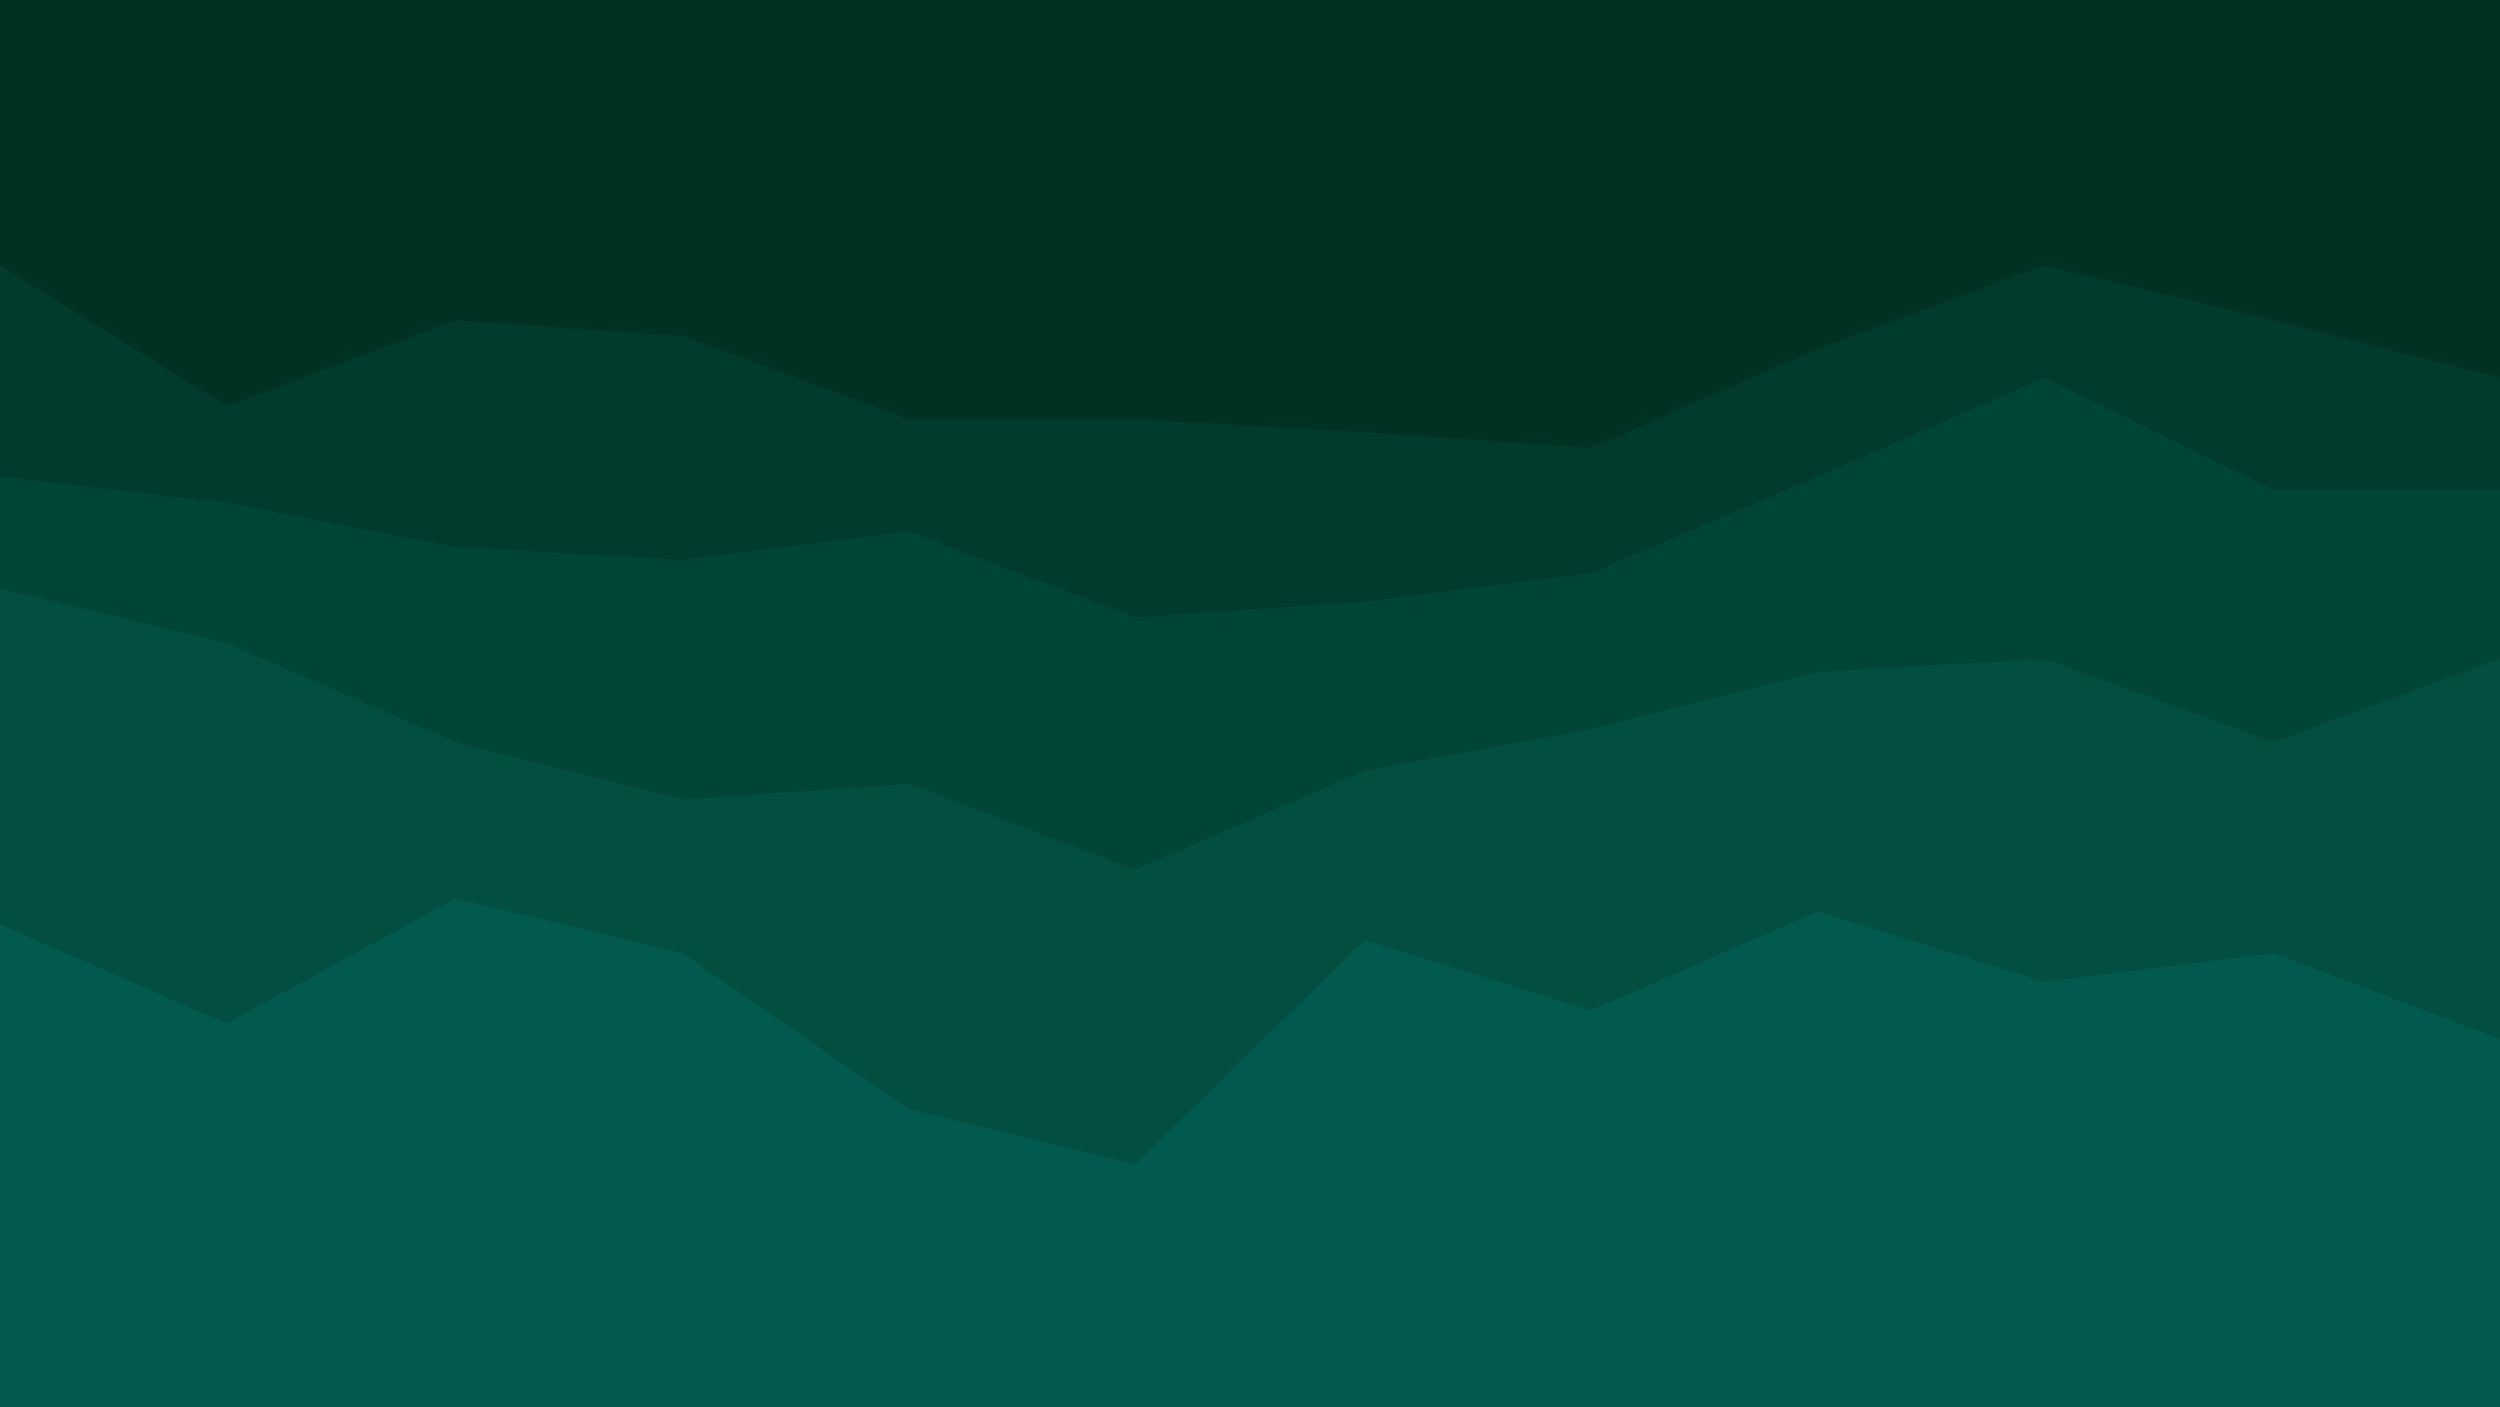
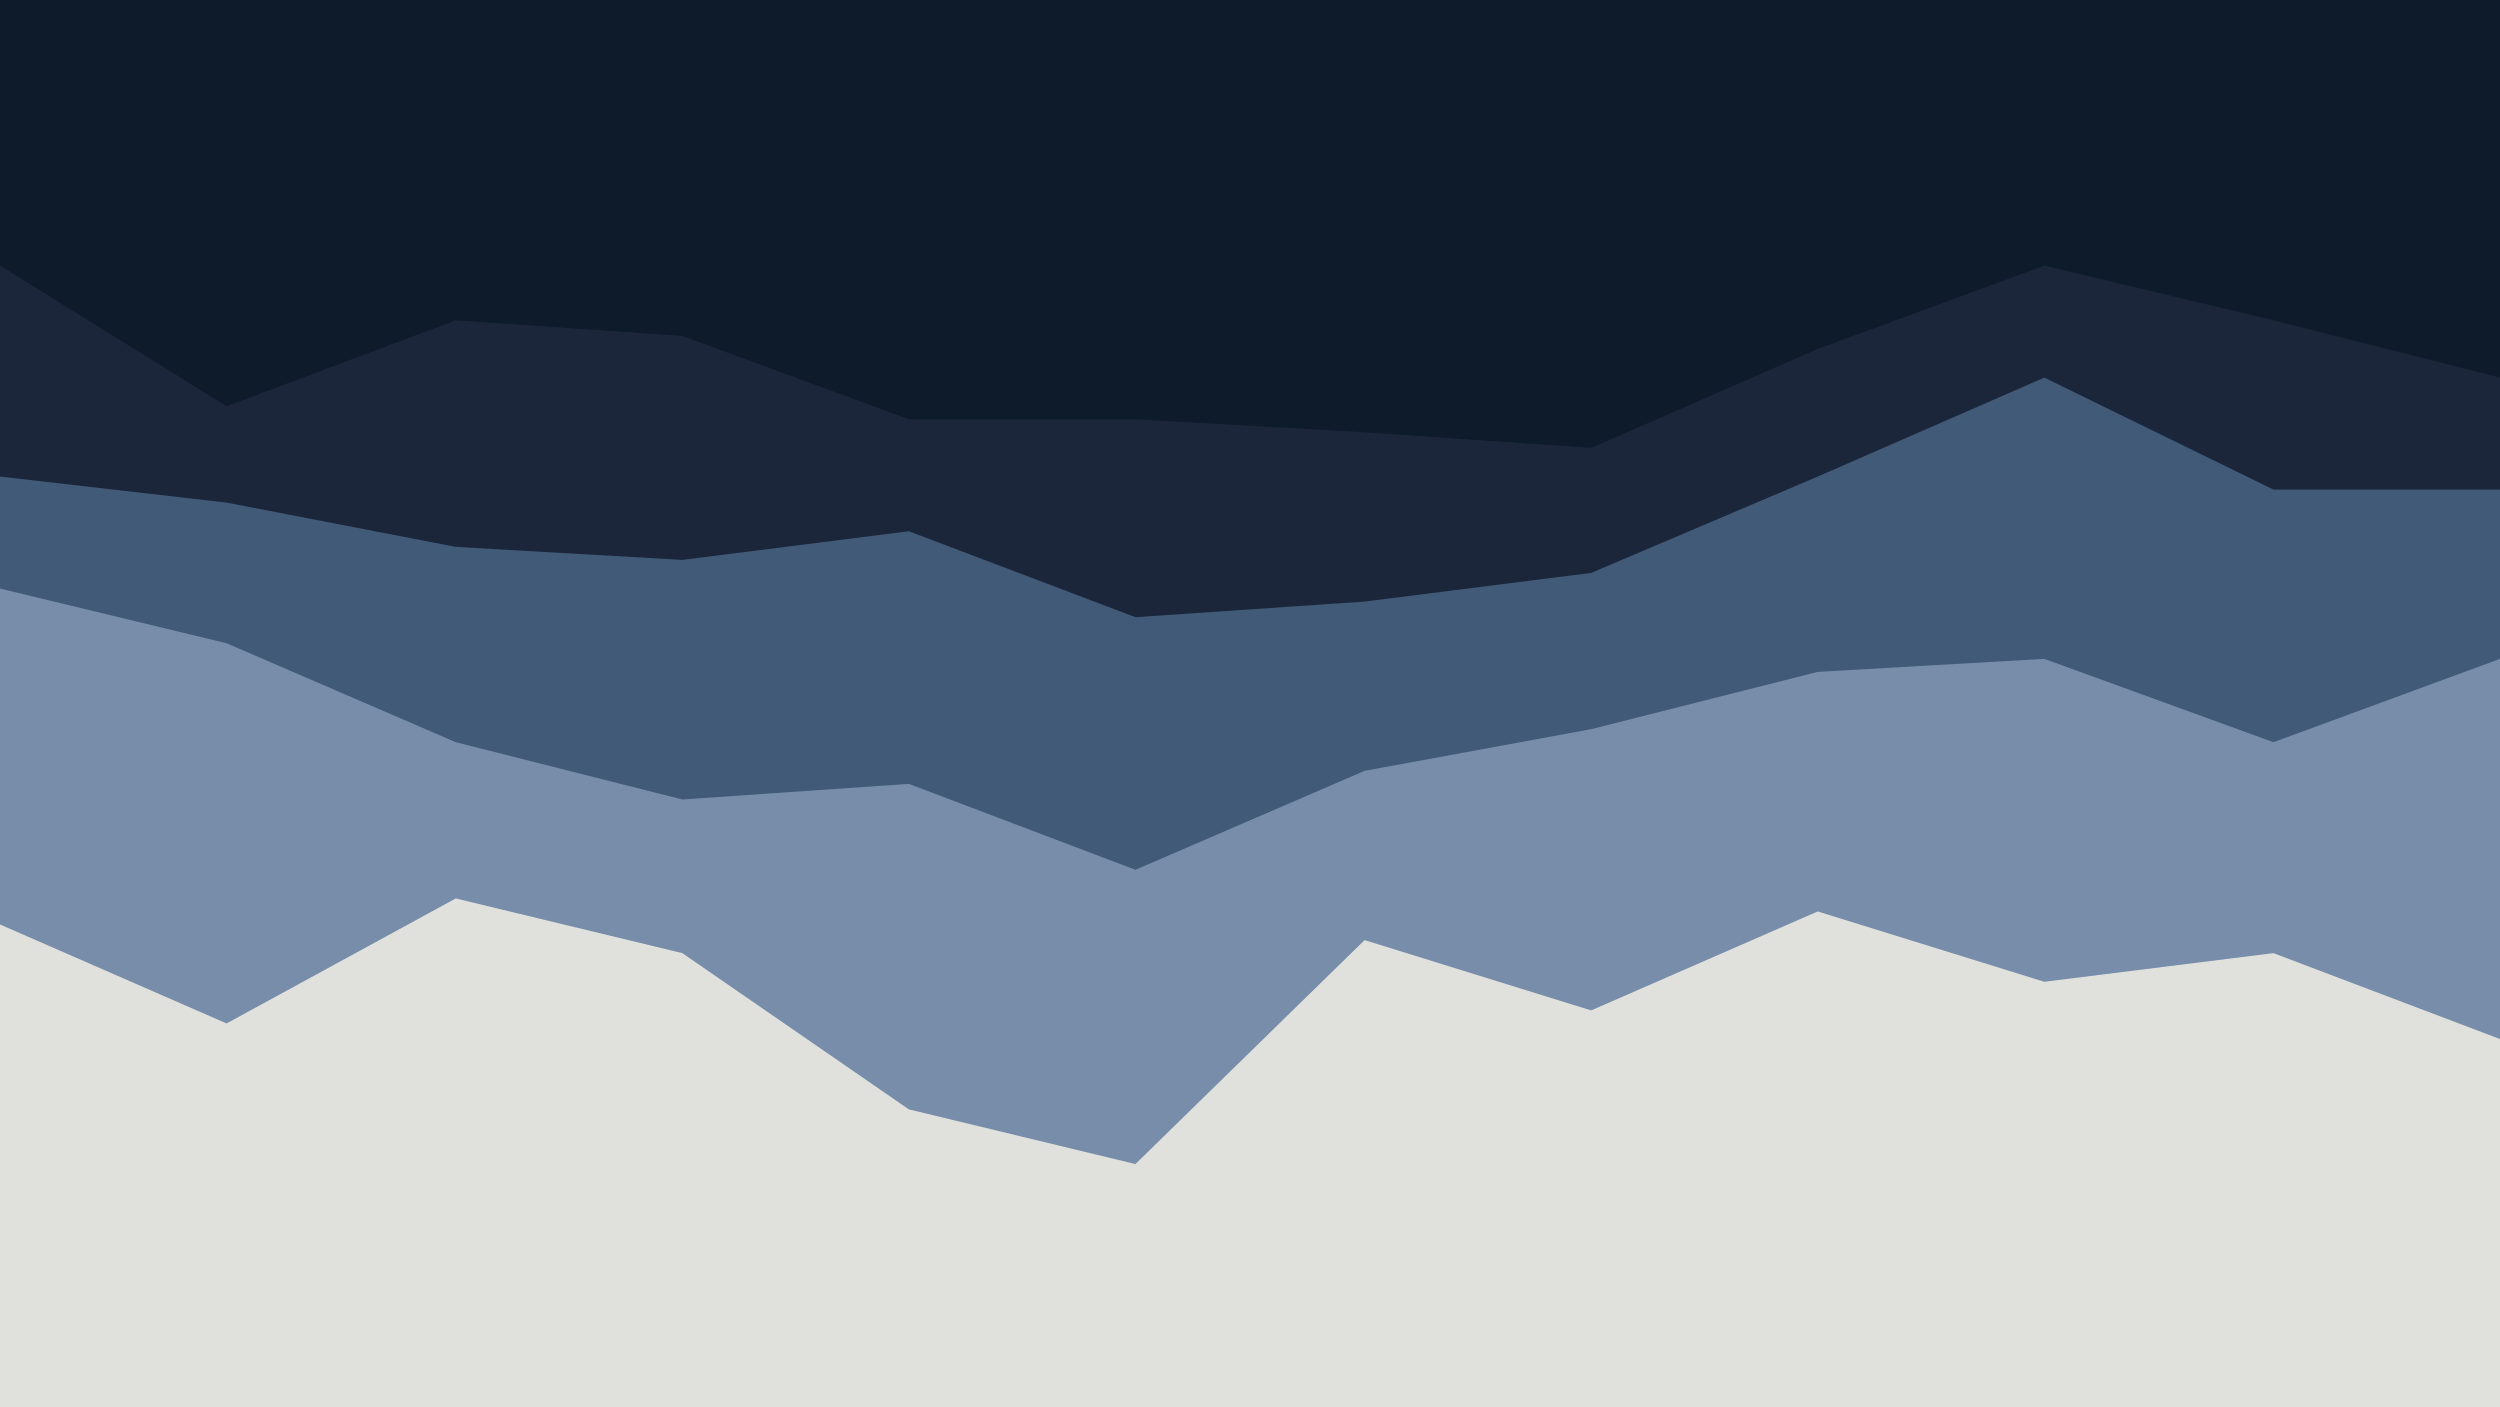
<svg xmlns="http://www.w3.org/2000/svg" id="visual" viewBox="0 0 960 540" width="960" height="540" version="1.1">
-   <path d="M0 104L87 158L175 125L262 131L349 163L436 163L524 168L611 174L698 136L785 104L873 125L960 147L960 0L873 0L785 0L698 0L611 0L524 0L436 0L349 0L262 0L175 0L87 0L0 0Z" fill="#003223" />
-   <path d="M0 185L87 195L175 212L262 217L349 206L436 239L524 233L611 222L698 185L785 147L873 190L960 190L960 145L873 123L785 102L698 134L611 172L524 166L436 161L349 161L262 129L175 123L87 156L0 102Z" fill="#013b2d" />
-   <path d="M0 228L87 249L175 287L262 309L349 303L436 336L524 298L611 282L698 260L785 255L873 287L960 255L960 188L873 188L785 145L698 183L611 220L524 231L436 237L349 204L262 215L175 210L87 193L0 183Z" fill="#014537" />
-   <path d="M0 357L87 395L175 347L262 368L349 428L436 449L524 363L611 390L698 352L785 379L873 368L960 401L960 253L873 285L785 253L698 258L611 280L524 296L436 334L349 301L262 307L175 285L87 247L0 226Z" fill="#024f42" />
-   <path d="M0 541L87 541L175 541L262 541L349 541L436 541L524 541L611 541L698 541L785 541L873 541L960 541L960 399L873 366L785 377L698 350L611 388L524 361L436 447L349 426L262 366L175 345L87 393L0 355Z" fill="#02594e" />
+   <path d="M0 104L87 158L175 125L262 131L349 163L436 163L524 168L611 174L698 136L785 104L873 125L960 147L960 0L873 0L785 0L698 0L611 0L524 0L436 0L349 0L262 0L175 0L87 0L0 0Z" fill="#0d1b2a" />
+   <path d="M0 185L87 195L175 212L262 217L349 206L436 239L524 233L611 222L698 185L785 147L873 190L960 190L960 145L873 123L785 102L698 134L611 172L524 166L436 161L349 161L262 129L175 123L87 156L0 102Z" fill="#1b263b" />
+   <path d="M0 228L87 249L175 287L262 309L349 303L436 336L524 298L611 282L698 260L785 255L873 287L960 255L960 188L873 188L785 145L698 183L611 220L524 231L436 237L349 204L262 215L175 210L87 193L0 183Z" fill="#415a77" />
+   <path d="M0 357L87 395L175 347L262 368L349 428L436 449L524 363L611 390L698 352L785 379L873 368L960 401L960 253L873 285L785 253L698 258L611 280L524 296L436 334L349 301L262 307L175 285L87 247L0 226Z" fill="#778da9" />
+   <path d="M0 541L87 541L175 541L262 541L349 541L436 541L524 541L611 541L698 541L785 541L873 541L960 541L960 399L873 366L785 377L698 350L611 388L524 361L436 447L349 426L262 366L175 345L87 393L0 355Z" fill="#e0e1dd" />
</svg>
